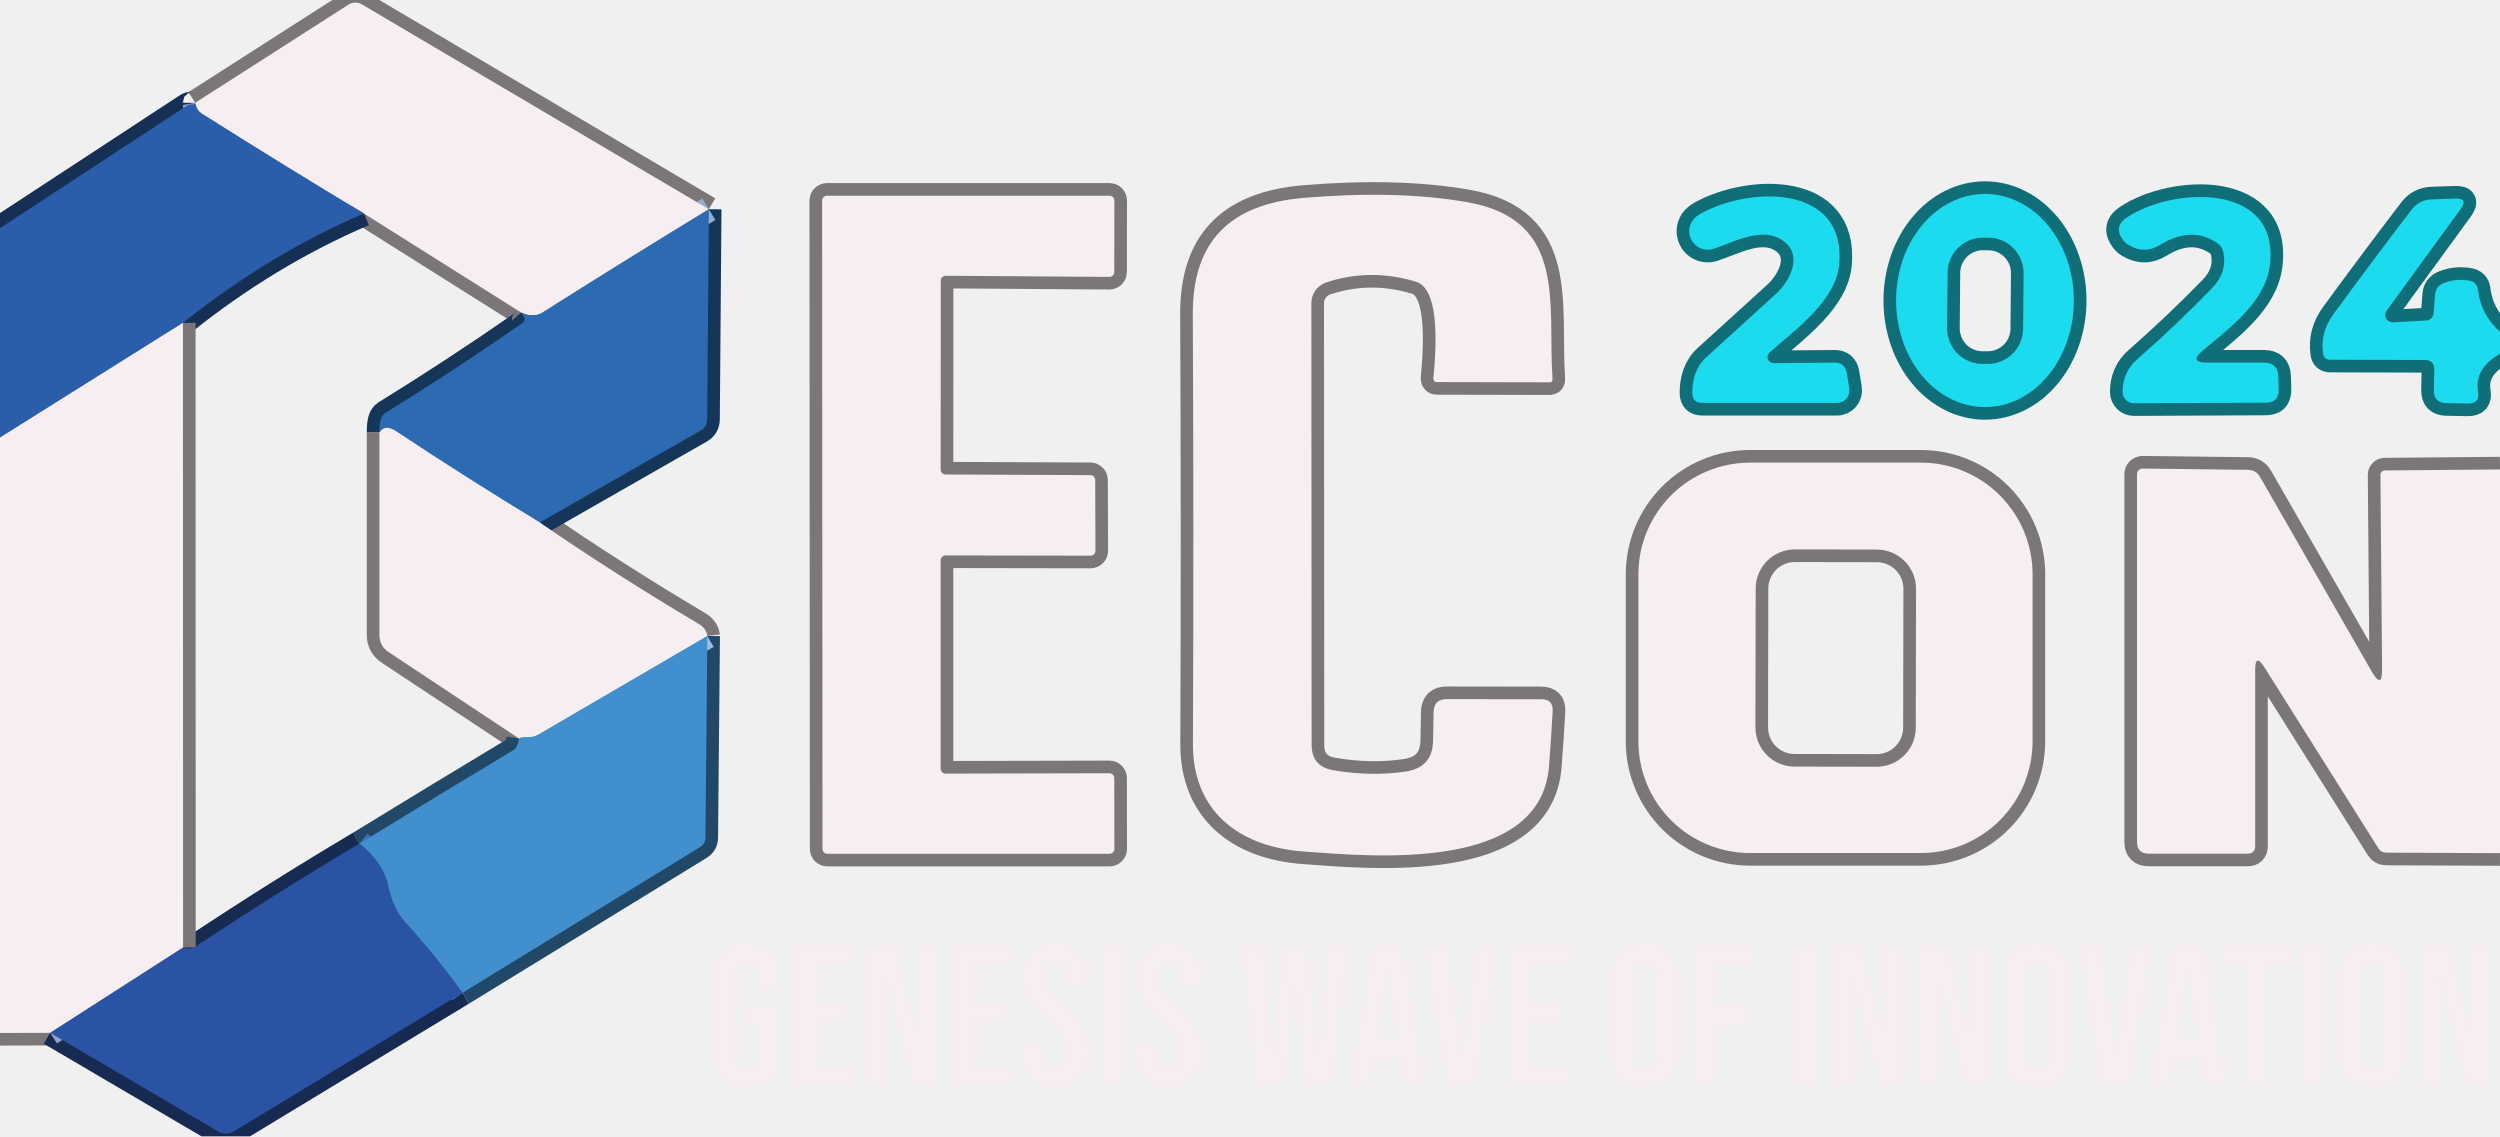
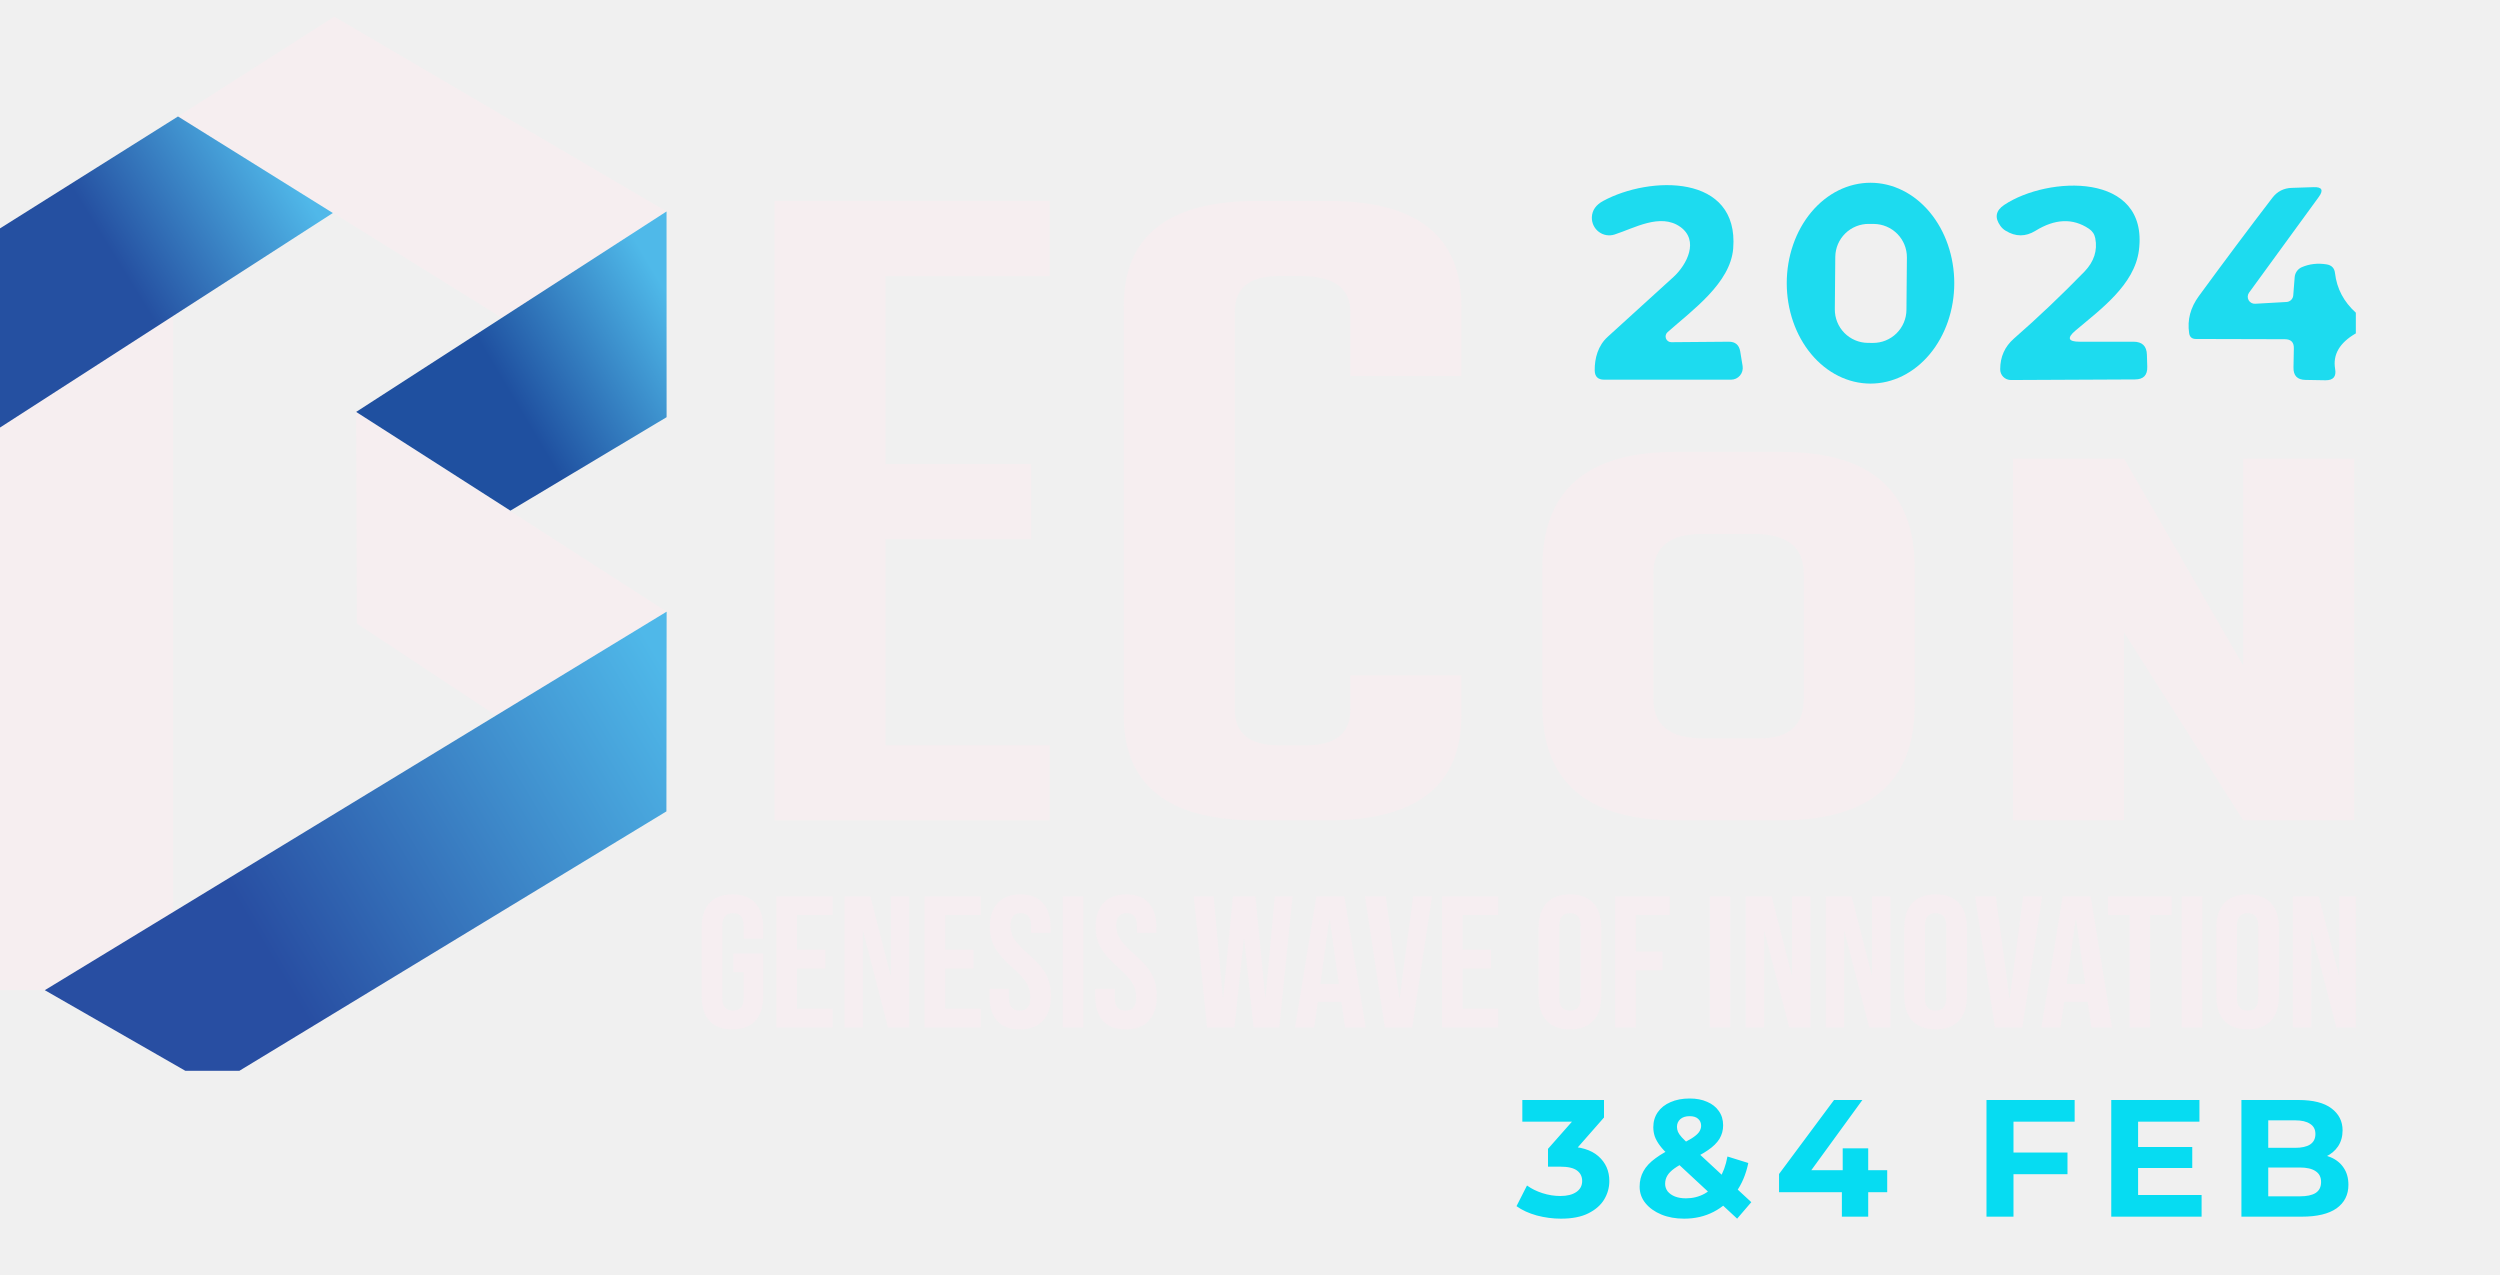
- <svg xmlns="http://www.w3.org/2000/svg" width="198" height="90" viewBox="0 0 198 90" fill="none">
-   <g clip-path="url(#clip0_4_2)">
-     <path d="M198 26.28C196.987 25.367 196.403 24.26 196.25 22.96C196.203 22.533 195.967 22.287 195.54 22.22C194.793 22.1 194.097 22.18 193.45 22.46C193.286 22.533 193.145 22.648 193.041 22.794C192.938 22.94 192.875 23.111 192.86 23.29L192.74 24.83C192.728 24.974 192.665 25.108 192.562 25.209C192.46 25.31 192.324 25.371 192.18 25.38L189.54 25.53C189.428 25.537 189.316 25.512 189.218 25.457C189.12 25.403 189.039 25.321 188.986 25.223C188.932 25.124 188.908 25.012 188.916 24.9C188.923 24.788 188.963 24.68 189.03 24.59L194.88 16.56C195.307 15.98 195.16 15.703 194.44 15.73L192.62 15.79C191.94 15.81 191.393 16.09 190.98 16.63C188.973 19.25 186.917 22 184.81 24.88C184.097 25.853 183.823 26.893 183.99 28C184.037 28.327 184.227 28.49 184.56 28.49L192.03 28.51C192.55 28.51 192.803 28.767 192.79 29.28L192.76 30.89C192.747 31.57 193.08 31.917 193.76 31.93L195.45 31.96C196.103 31.967 196.373 31.65 196.26 31.01C196.053 29.803 196.633 28.807 198 28.02" stroke="#0F6E78" stroke-width="2" />
-     <path d="M198 37.18L188.88 37.26C188.787 37.26 188.698 37.296 188.633 37.36C188.567 37.423 188.53 37.51 188.53 37.6L188.66 52.98C188.673 54.073 188.403 54.147 187.85 53.2L179 37.78C178.787 37.407 178.467 37.217 178.04 37.21L169.7 37.11C169.641 37.109 169.583 37.119 169.529 37.141C169.474 37.162 169.424 37.194 169.382 37.235C169.34 37.276 169.307 37.325 169.284 37.379C169.262 37.433 169.25 37.491 169.25 37.55V66.68C169.25 67.3 169.56 67.61 170.18 67.61H178C178.407 67.61 178.61 67.407 178.61 67V53.06C178.61 52.147 178.853 52.077 179.34 52.85L188.37 67.19C188.517 67.417 188.727 67.53 189 67.53L198 67.57" stroke="#7B7779" stroke-width="2" />
-     <path d="M0 81.81L3.97 81.8" stroke="#7B7779" stroke-width="2" />
-     <path d="M3.97 81.8L17.29 89.62C17.477 89.729 17.689 89.785 17.904 89.783C18.119 89.781 18.328 89.722 18.51 89.61L36.63 78.63" stroke="#162A52" stroke-width="2" />
-     <path d="M36.63 78.63L55.43 67.1C55.723 66.927 55.87 66.67 55.87 66.33L56.02 50.37" stroke="#214867" stroke-width="2" />
-     <path d="M56.02 50.37C55.973 49.97 55.743 49.65 55.33 49.41C50.95 46.81 46.757 44.133 42.75 41.38" stroke="#7B7779" stroke-width="2" />
-     <path d="M42.75 41.38L55.47 34.11C55.823 33.91 56.003 33.61 56.01 33.21L56.14 16.57" stroke="#163659" stroke-width="2" />
-     <path d="M56.14 16.57L28.65 0.34C28.491 0.247 28.309 0.2 28.126 0.203C27.942 0.207 27.764 0.261 27.61 0.36L15.46 8.14" stroke="#7B7779" stroke-width="2" />
-     <path d="M15.46 8.14C15.46 8.233 15.37 8.277 15.19 8.27C15.03 8.263 14.887 8.307 14.76 8.4L0 18.07" stroke="#162F55" stroke-width="2" />
-     <path d="M74.89 61.27C74.787 61.27 74.687 61.229 74.614 61.156C74.541 61.083 74.5 60.983 74.5 60.88V44.38C74.5 44.277 74.541 44.177 74.614 44.104C74.687 44.031 74.787 43.99 74.89 43.99L86.37 44.01C86.473 44.01 86.573 43.969 86.646 43.896C86.719 43.823 86.76 43.723 86.76 43.62L86.74 38.02C86.74 37.917 86.699 37.817 86.626 37.744C86.553 37.671 86.453 37.63 86.35 37.63L74.89 37.58C74.787 37.58 74.687 37.539 74.614 37.466C74.541 37.393 74.5 37.293 74.5 37.19L74.51 22.23C74.51 22.127 74.551 22.027 74.624 21.954C74.697 21.881 74.797 21.84 74.9 21.84L87.86 21.93C87.963 21.93 88.063 21.889 88.136 21.816C88.209 21.743 88.25 21.643 88.25 21.54L88.26 15.89C88.26 15.839 88.25 15.788 88.23 15.741C88.211 15.693 88.182 15.65 88.146 15.614C88.109 15.578 88.067 15.549 88.019 15.53C87.972 15.51 87.921 15.5 87.87 15.5H65.5C65.449 15.5 65.398 15.51 65.351 15.53C65.303 15.549 65.26 15.578 65.224 15.614C65.188 15.65 65.159 15.693 65.14 15.741C65.12 15.788 65.11 15.839 65.11 15.89L65.14 67.23C65.14 67.333 65.181 67.433 65.254 67.506C65.327 67.579 65.427 67.62 65.53 67.62H87.87C87.973 67.62 88.073 67.579 88.146 67.506C88.219 67.433 88.26 67.333 88.26 67.23L88.25 61.63C88.25 61.527 88.209 61.427 88.136 61.354C88.063 61.281 87.963 61.24 87.86 61.24L74.89 61.27Z" stroke="#7B7779" stroke-width="2" />
-     <path d="M103.88 58.98L103.86 24.03C103.857 23.659 103.971 23.297 104.187 22.997C104.403 22.696 104.709 22.473 105.06 22.36C107.367 21.6 109.727 21.583 112.14 22.31C113.52 22.73 113.98 25.283 113.52 29.97C113.517 30.007 113.522 30.044 113.534 30.08C113.546 30.115 113.564 30.147 113.589 30.174C113.613 30.202 113.643 30.223 113.676 30.238C113.709 30.253 113.744 30.26 113.78 30.26L122.71 30.28C122.89 30.28 122.973 30.19 122.96 30.01C122.55 24.2 124.22 17.4 116.19 16.01C112.517 15.37 108.207 15.257 103.26 15.67C97.25 16.18 94.44 19.28 94.47 24.89C94.523 36.343 94.527 47.687 94.48 58.92C94.46 64.15 98.01 67.06 103.27 67.44C108.8 67.85 122 69.08 122.68 60.71C122.793 59.263 122.89 57.807 122.97 56.34C123.01 55.7 122.71 55.38 122.07 55.38L114.6 55.37C113.907 55.363 113.553 55.707 113.54 56.4L113.5 58.64C113.48 60.067 112.763 60.887 111.35 61.1C109.53 61.38 107.61 61.347 105.59 61C104.45 60.807 103.88 60.133 103.88 58.98Z" stroke="#7B7779" stroke-width="2" />
-     <path d="M140.47 28.76C140.372 28.761 140.277 28.731 140.196 28.676C140.116 28.621 140.054 28.542 140.019 28.451C139.984 28.36 139.978 28.26 140.001 28.165C140.025 28.07 140.077 27.985 140.15 27.92C142.26 26.05 145.44 23.79 145.67 20.88C146.17 14.58 138.64 14.77 134.74 16.89C134.133 17.217 133.817 17.67 133.79 18.25C133.781 18.487 133.828 18.722 133.929 18.937C134.029 19.151 134.18 19.338 134.367 19.481C134.555 19.625 134.774 19.72 135.006 19.76C135.238 19.8 135.476 19.783 135.7 19.71C137.37 19.17 139.54 17.89 141.21 19.06C142.84 20.21 141.77 22.25 140.66 23.27C138.873 24.903 137.03 26.58 135.13 28.3C134.31 29.04 134.02 30.1 134.03 31.13C134.037 31.65 134.3 31.91 134.82 31.91H145.49C145.632 31.911 145.773 31.88 145.903 31.82C146.032 31.76 146.147 31.672 146.24 31.563C146.332 31.453 146.399 31.325 146.438 31.186C146.476 31.047 146.483 30.902 146.46 30.76L146.26 29.54C146.167 28.987 145.843 28.713 145.29 28.72L140.47 28.76Z" stroke="#0F6E78" stroke-width="2" />
-     <path d="M157.21 32.24C159.077 32.24 160.868 31.351 162.188 29.768C163.508 28.185 164.25 26.038 164.25 23.8C164.25 21.562 163.508 19.415 162.188 17.832C160.868 16.249 159.077 15.36 157.21 15.36C155.343 15.36 153.552 16.249 152.232 17.832C150.912 19.415 150.17 21.562 150.17 23.8C150.17 26.038 150.912 28.185 152.232 29.768C153.552 31.351 155.343 32.24 157.21 32.24Z" stroke="#0F6E78" stroke-width="2" />
-     <path d="M174.79 28.72C173.817 28.72 173.7 28.407 174.44 27.78C176.53 26.01 179.4 23.95 179.77 21.03C180.6 14.41 172.11 14.78 168.45 17.22C167.73 17.7 167.623 18.29 168.13 18.99C168.25 19.157 168.4 19.293 168.58 19.4C169.413 19.907 170.243 19.907 171.07 19.4C172.717 18.38 174.213 18.32 175.56 19.22C175.853 19.413 176.033 19.68 176.1 20.02C176.3 21.053 175.997 21.99 175.19 22.83C173.263 24.81 171.287 26.687 169.26 28.46C168.493 29.133 168.11 29.993 168.11 31.04C168.109 31.158 168.131 31.274 168.176 31.384C168.22 31.493 168.286 31.592 168.37 31.676C168.454 31.759 168.553 31.826 168.663 31.871C168.773 31.917 168.891 31.94 169.01 31.94L179.44 31.89C180.153 31.89 180.497 31.53 180.47 30.81L180.44 29.81C180.42 29.083 180.043 28.72 179.31 28.72H174.79Z" stroke="#0F6E78" stroke-width="2" />
-     <path d="M160.98 45.49C160.98 43.143 160.048 40.892 158.388 39.232C156.728 37.572 154.477 36.64 152.13 36.64H138.61C136.263 36.64 134.012 37.572 132.352 39.232C130.692 40.892 129.76 43.143 129.76 45.49V58.71C129.76 61.057 130.692 63.308 132.352 64.968C134.012 66.628 136.263 67.56 138.61 67.56H152.13C154.477 67.56 156.728 66.628 158.388 64.968C160.048 63.308 160.98 61.057 160.98 58.71V45.49Z" stroke="#7B7779" stroke-width="2" />
-     <path d="M56.14 16.57C51.447 19.43 47.06 22.153 42.98 24.74C42.473 25.06 41.903 25.063 41.27 24.75" stroke="#91ADD2" stroke-width="2" />
-     <path d="M41.27 24.75L28.82 16.91" stroke="#7B7779" stroke-width="2" />
-     <path d="M28.82 16.91C24.86 14.537 20.587 11.903 16 9.01C15.713 8.83 15.533 8.54 15.46 8.14" stroke="#91A6CE" stroke-width="2" />
-     <path d="M28.82 16.91C23.807 19.057 19.03 21.943 14.49 25.57" stroke="#162F55" stroke-width="2" />
-     <path d="M14.49 25.57L0 34.66" stroke="#91A6CE" stroke-width="2" />
-     <path d="M160.269 21.646C160.272 21.279 160.203 20.914 160.065 20.573C159.928 20.232 159.724 19.922 159.466 19.659C159.209 19.397 158.902 19.188 158.563 19.044C158.225 18.901 157.861 18.825 157.494 18.822L157.074 18.818C156.331 18.812 155.616 19.101 155.087 19.621C154.557 20.142 154.256 20.851 154.249 21.594L154.211 25.994C154.208 26.361 154.277 26.726 154.415 27.067C154.552 27.408 154.756 27.718 155.014 27.981C155.271 28.243 155.578 28.452 155.917 28.596C156.255 28.739 156.619 28.815 156.986 28.818L157.406 28.822C158.149 28.828 158.864 28.539 159.393 28.019C159.923 27.498 160.224 26.789 160.231 26.046L160.269 21.646Z" stroke="#0F6E78" stroke-width="2" />
-     <path d="M42.75 41.38C38.81 38.987 35.013 36.577 31.36 34.15C30.773 33.757 30.337 33.79 30.05 34.25" stroke="#91ADD2" stroke-width="2" />
-     <path d="M30.05 34.25C30.037 33.423 30.18 32.917 30.48 32.73C34.173 30.45 37.8 28.073 41.36 25.6C41.633 25.407 41.603 25.123 41.27 24.75" stroke="#163659" stroke-width="2" />
-     <path d="M30.05 34.25V50.29C30.05 50.87 30.293 51.323 30.78 51.65L41.11 58.49" stroke="#7B7779" stroke-width="2" />
-     <path d="M41.11 58.49C41.037 58.97 40.887 59.277 40.66 59.41C36.587 61.857 32.523 64.323 28.47 66.81" stroke="#214867" stroke-width="2" />
-     <path d="M28.47 66.81C24.07 69.423 19.737 72.147 15.47 74.98C15.203 75.16 14.88 75.18 14.5 75.04" stroke="#162A52" stroke-width="2" />
-     <path d="M14.5 75.04L14.49 25.57" stroke="#7B7779" stroke-width="2" />
-     <path d="M14.5 75.04L3.97 81.8" stroke="#91A1CB" stroke-width="2" />
-     <path d="M56.02 50.37L42.67 58.16C42.39 58.327 42.087 58.4 41.76 58.38C41.487 58.36 41.27 58.397 41.11 58.49" stroke="#9CBFDF" stroke-width="2" />
-     <path d="M151.75 46.631C151.75 46.224 151.671 45.821 151.516 45.444C151.361 45.068 151.133 44.726 150.845 44.438C150.558 44.149 150.217 43.92 149.841 43.764C149.465 43.607 149.062 43.526 148.655 43.526L142.155 43.514C141.748 43.514 141.345 43.593 140.968 43.748C140.592 43.903 140.25 44.131 139.961 44.418C139.673 44.706 139.444 45.047 139.288 45.423C139.131 45.799 139.05 46.202 139.05 46.609L139.03 57.609C139.03 58.016 139.109 58.419 139.264 58.796C139.419 59.172 139.647 59.514 139.935 59.803C140.222 60.091 140.563 60.32 140.939 60.476C141.315 60.633 141.718 60.714 142.125 60.714L148.625 60.726C149.032 60.726 149.435 60.647 149.812 60.492C150.188 60.337 150.53 60.109 150.819 59.822C151.107 59.534 151.336 59.193 151.492 58.817C151.649 58.441 151.73 58.038 151.73 57.631L151.75 46.631Z" stroke="#7B7779" stroke-width="2" />
-     <path d="M36.63 78.63C35.197 76.65 33.663 74.76 32.03 72.96C31.43 72.293 30.99 71.317 30.71 70.03C30.463 68.89 29.717 67.817 28.47 66.81" stroke="#3671B9" stroke-width="2" />
-     <path d="M56.14 16.57C51.447 19.43 47.06 22.153 42.98 24.74C42.473 25.06 41.903 25.063 41.27 24.75L28.82 16.91C24.86 14.537 20.587 11.903 16 9.01C15.713 8.83 15.533 8.54 15.46 8.14L27.61 0.36C27.764 0.261 27.942 0.207 28.126 0.203C28.309 0.2 28.491 0.247 28.65 0.34L56.14 16.57Z" fill="#F6EEF1" />
-     <path d="M15.46 8.14C15.533 8.54 15.713 8.83 16 9.01C20.587 11.903 24.86 14.537 28.82 16.91C23.807 19.057 19.03 21.943 14.49 25.57L0 34.66V18.07L14.76 8.4C14.887 8.307 15.03 8.263 15.19 8.27C15.37 8.277 15.46 8.233 15.46 8.14Z" fill="#2B5EAA" />
-     <path d="M74.89 61.27L87.86 61.24C87.963 61.24 88.063 61.281 88.136 61.354C88.209 61.427 88.25 61.527 88.25 61.63L88.26 67.23C88.26 67.333 88.219 67.433 88.146 67.506C88.073 67.579 87.973 67.62 87.87 67.62H65.53C65.427 67.62 65.327 67.579 65.254 67.506C65.181 67.433 65.14 67.333 65.14 67.23L65.11 15.89C65.11 15.839 65.12 15.788 65.14 15.741C65.159 15.693 65.188 15.65 65.224 15.614C65.26 15.578 65.303 15.549 65.351 15.53C65.398 15.51 65.449 15.5 65.5 15.5H87.87C87.921 15.5 87.972 15.51 88.019 15.53C88.067 15.549 88.109 15.578 88.146 15.614C88.182 15.65 88.211 15.693 88.23 15.741C88.25 15.788 88.26 15.839 88.26 15.89L88.25 21.54C88.25 21.643 88.209 21.743 88.136 21.816C88.063 21.889 87.963 21.93 87.86 21.93L74.9 21.84C74.797 21.84 74.697 21.881 74.624 21.954C74.551 22.027 74.51 22.127 74.51 22.23L74.5 37.19C74.5 37.293 74.541 37.393 74.614 37.466C74.687 37.539 74.787 37.58 74.89 37.58L86.35 37.63C86.453 37.63 86.553 37.671 86.626 37.744C86.699 37.817 86.74 37.917 86.74 38.02L86.76 43.62C86.76 43.723 86.719 43.823 86.646 43.896C86.573 43.969 86.473 44.01 86.37 44.01L74.89 43.99C74.787 43.99 74.687 44.031 74.614 44.104C74.541 44.177 74.5 44.277 74.5 44.38V60.88C74.5 60.983 74.541 61.083 74.614 61.156C74.687 61.229 74.787 61.27 74.89 61.27Z" fill="#F6EEF1" />
-     <path d="M103.88 58.98C103.88 60.133 104.45 60.807 105.59 61C107.61 61.347 109.53 61.38 111.35 61.1C112.763 60.887 113.48 60.067 113.5 58.64L113.54 56.4C113.553 55.707 113.907 55.363 114.6 55.37L122.07 55.38C122.71 55.38 123.01 55.7 122.97 56.34C122.89 57.807 122.793 59.263 122.68 60.71C122 69.08 108.8 67.85 103.27 67.44C98.01 67.06 94.46 64.15 94.48 58.92C94.527 47.687 94.523 36.343 94.47 24.89C94.44 19.28 97.25 16.18 103.26 15.67C108.207 15.257 112.517 15.37 116.19 16.01C124.22 17.4 122.55 24.2 122.96 30.01C122.973 30.19 122.89 30.28 122.71 30.28L113.78 30.26C113.744 30.26 113.709 30.253 113.676 30.238C113.643 30.223 113.613 30.202 113.589 30.174C113.564 30.147 113.546 30.115 113.534 30.08C113.522 30.044 113.517 30.007 113.52 29.97C113.98 25.283 113.52 22.73 112.14 22.31C109.727 21.583 107.367 21.6 105.06 22.36C104.709 22.473 104.403 22.696 104.187 22.997C103.971 23.297 103.857 23.659 103.86 24.03L103.88 58.98Z" fill="#F6EEF1" />
-     <path d="M140.47 28.76L145.29 28.72C145.843 28.713 146.167 28.987 146.26 29.54L146.46 30.76C146.483 30.902 146.476 31.047 146.438 31.186C146.399 31.325 146.332 31.453 146.24 31.563C146.147 31.672 146.032 31.76 145.903 31.82C145.773 31.88 145.632 31.911 145.49 31.91H134.82C134.3 31.91 134.037 31.65 134.03 31.13C134.02 30.1 134.31 29.04 135.13 28.3C137.03 26.58 138.873 24.903 140.66 23.27C141.77 22.25 142.84 20.21 141.21 19.06C139.54 17.89 137.37 19.17 135.7 19.71C135.476 19.783 135.238 19.8 135.006 19.76C134.774 19.72 134.555 19.625 134.367 19.481C134.18 19.338 134.029 19.151 133.929 18.937C133.828 18.722 133.781 18.487 133.79 18.25C133.817 17.67 134.133 17.217 134.74 16.89C138.64 14.77 146.17 14.58 145.67 20.88C145.44 23.79 142.26 26.05 140.15 27.92C140.077 27.985 140.025 28.07 140.001 28.165C139.978 28.26 139.984 28.36 140.019 28.451C140.054 28.542 140.116 28.621 140.196 28.676C140.277 28.731 140.372 28.761 140.47 28.76Z" fill="#1DDBEF" />
-     <path d="M157.21 32.24C155.343 32.24 153.552 31.351 152.232 29.768C150.912 28.185 150.17 26.038 150.17 23.8C150.17 21.562 150.912 19.415 152.232 17.832C153.552 16.249 155.343 15.36 157.21 15.36C159.077 15.36 160.868 16.249 162.188 17.832C163.508 19.415 164.25 21.562 164.25 23.8C164.25 26.038 163.508 28.185 162.188 29.768C160.868 31.351 159.077 32.24 157.21 32.24ZM160.269 21.646C160.272 21.279 160.203 20.914 160.065 20.573C159.928 20.232 159.724 19.922 159.466 19.659C159.209 19.397 158.902 19.188 158.563 19.044C158.225 18.901 157.861 18.825 157.494 18.822L157.074 18.818C156.331 18.812 155.616 19.101 155.087 19.621C154.557 20.142 154.256 20.851 154.249 21.594L154.211 25.994C154.208 26.361 154.277 26.726 154.415 27.067C154.552 27.408 154.756 27.718 155.014 27.981C155.271 28.243 155.578 28.452 155.917 28.596C156.255 28.739 156.619 28.815 156.986 28.818L157.406 28.822C158.149 28.828 158.864 28.539 159.393 28.019C159.923 27.498 160.224 26.789 160.231 26.046L160.269 21.646Z" fill="#1DDBEF" />
-     <path d="M174.79 28.72H179.31C180.043 28.72 180.42 29.083 180.44 29.81L180.47 30.81C180.497 31.53 180.153 31.89 179.44 31.89L169.01 31.94C168.891 31.94 168.773 31.917 168.663 31.871C168.553 31.826 168.454 31.759 168.37 31.676C168.286 31.592 168.22 31.493 168.176 31.384C168.131 31.274 168.109 31.158 168.11 31.04C168.11 29.993 168.493 29.133 169.26 28.46C171.287 26.687 173.263 24.81 175.19 22.83C175.997 21.99 176.3 21.053 176.1 20.02C176.033 19.68 175.853 19.413 175.56 19.22C174.213 18.32 172.717 18.38 171.07 19.4C170.243 19.907 169.413 19.907 168.58 19.4C168.4 19.293 168.25 19.157 168.13 18.99C167.623 18.29 167.73 17.7 168.45 17.22C172.11 14.78 180.6 14.41 179.77 21.03C179.4 23.95 176.53 26.01 174.44 27.78C173.7 28.407 173.817 28.72 174.79 28.72Z" fill="#1DDBEF" />
-     <path d="M198 26.28V28.02C196.633 28.807 196.053 29.803 196.26 31.01C196.373 31.65 196.103 31.967 195.45 31.96L193.76 31.93C193.08 31.917 192.747 31.57 192.76 30.89L192.79 29.28C192.803 28.767 192.55 28.51 192.03 28.51L184.56 28.49C184.227 28.49 184.037 28.327 183.99 28C183.823 26.893 184.097 25.853 184.81 24.88C186.917 22 188.973 19.25 190.98 16.63C191.393 16.09 191.94 15.81 192.62 15.79L194.44 15.73C195.16 15.703 195.307 15.98 194.88 16.56L189.03 24.59C188.963 24.68 188.923 24.788 188.916 24.9C188.908 25.012 188.932 25.124 188.986 25.223C189.039 25.321 189.12 25.403 189.218 25.457C189.316 25.512 189.428 25.537 189.54 25.53L192.18 25.38C192.324 25.371 192.46 25.31 192.562 25.209C192.665 25.108 192.728 24.974 192.74 24.83L192.86 23.29C192.875 23.111 192.938 22.94 193.041 22.794C193.145 22.648 193.286 22.533 193.45 22.46C194.097 22.18 194.793 22.1 195.54 22.22C195.967 22.287 196.203 22.533 196.25 22.96C196.403 24.26 196.987 25.367 198 26.28Z" fill="#1DDBEF" />
-     <path d="M56.14 16.57L56.01 33.21C56.003 33.61 55.823 33.91 55.47 34.11L42.75 41.38C38.81 38.987 35.013 36.577 31.36 34.15C30.773 33.757 30.337 33.79 30.05 34.25C30.037 33.423 30.18 32.917 30.48 32.73C34.173 30.45 37.8 28.073 41.36 25.6C41.633 25.407 41.603 25.123 41.27 24.75C41.903 25.063 42.473 25.06 42.98 24.74C47.06 22.153 51.447 19.43 56.14 16.57Z" fill="#2C6BB2" />
-     <path d="M14.49 25.57L14.5 75.04L3.97 81.8L0 81.81V34.66L14.49 25.57Z" fill="#F6EEF1" />
-     <path d="M42.75 41.38C46.757 44.133 50.95 46.81 55.33 49.41C55.743 49.65 55.973 49.97 56.02 50.37L42.67 58.16C42.39 58.327 42.087 58.4 41.76 58.38C41.487 58.36 41.27 58.397 41.11 58.49L30.78 51.65C30.293 51.323 30.05 50.87 30.05 50.29V34.25C30.337 33.79 30.773 33.757 31.36 34.15C35.013 36.577 38.81 38.987 42.75 41.38Z" fill="#F6EEF1" />
-     <path d="M160.98 58.71C160.98 61.057 160.048 63.308 158.388 64.968C156.728 66.628 154.477 67.56 152.13 67.56H138.61C136.263 67.56 134.012 66.628 132.352 64.968C130.692 63.308 129.76 61.057 129.76 58.71V45.49C129.76 43.143 130.692 40.892 132.352 39.232C134.012 37.572 136.263 36.64 138.61 36.64H152.13C154.477 36.64 156.728 37.572 158.388 39.232C160.048 40.892 160.98 43.143 160.98 45.49V58.71ZM151.75 46.631C151.75 46.224 151.671 45.821 151.516 45.444C151.361 45.068 151.133 44.726 150.845 44.438C150.558 44.149 150.217 43.92 149.841 43.764C149.465 43.607 149.062 43.526 148.655 43.526L142.155 43.514C141.748 43.514 141.345 43.593 140.968 43.748C140.592 43.903 140.25 44.131 139.961 44.419C139.673 44.706 139.444 45.047 139.288 45.423C139.131 45.799 139.05 46.202 139.05 46.609L139.03 57.609C139.03 58.016 139.109 58.419 139.264 58.796C139.419 59.172 139.647 59.514 139.935 59.803C140.222 60.091 140.563 60.32 140.939 60.476C141.315 60.633 141.718 60.714 142.125 60.714L148.625 60.726C149.032 60.726 149.435 60.647 149.812 60.492C150.188 60.337 150.53 60.109 150.819 59.822C151.107 59.534 151.336 59.193 151.492 58.817C151.649 58.441 151.73 58.038 151.73 57.631L151.75 46.631Z" fill="#F6EEF1" />
-     <path d="M198 37.18V67.57L189 67.53C188.727 67.53 188.517 67.417 188.37 67.19L179.34 52.85C178.853 52.077 178.61 52.147 178.61 53.06V67C178.61 67.407 178.407 67.61 178 67.61H170.18C169.56 67.61 169.25 67.3 169.25 66.68V37.55C169.25 37.491 169.262 37.433 169.284 37.379C169.307 37.325 169.34 37.276 169.382 37.235C169.424 37.194 169.474 37.162 169.529 37.141C169.583 37.119 169.641 37.109 169.7 37.11L178.04 37.21C178.467 37.217 178.787 37.407 179 37.78L187.85 53.2C188.403 54.147 188.673 54.073 188.66 52.98L188.53 37.6C188.53 37.51 188.567 37.423 188.633 37.36C188.698 37.296 188.787 37.26 188.88 37.26L198 37.18Z" fill="#F6EEF1" />
-     <path d="M56.02 50.37L55.87 66.33C55.87 66.67 55.723 66.927 55.43 67.1L36.63 78.63C35.197 76.65 33.663 74.76 32.03 72.96C31.43 72.293 30.99 71.317 30.71 70.03C30.463 68.89 29.717 67.817 28.47 66.81C32.523 64.323 36.587 61.857 40.66 59.41C40.887 59.277 41.037 58.97 41.11 58.49C41.27 58.397 41.487 58.36 41.76 58.38C42.087 58.4 42.39 58.327 42.67 58.16L56.02 50.37Z" fill="#418FCD" />
-     <path d="M28.47 66.81C29.717 67.817 30.463 68.89 30.71 70.03C30.99 71.317 31.43 72.293 32.03 72.96C33.663 74.76 35.197 76.65 36.63 78.63L18.51 89.61C18.328 89.722 18.119 89.781 17.904 89.783C17.689 89.785 17.477 89.729 17.29 89.62L3.97 81.8L14.5 75.04C14.88 75.18 15.203 75.16 15.47 74.98C19.737 72.147 24.07 69.423 28.47 66.81Z" fill="#2B53A4" />
-     <path d="M59.137 86.159C58.288 86.159 57.64 85.92 57.194 85.443C56.748 84.954 56.526 84.259 56.526 83.356V77.496C56.526 76.594 56.748 75.903 57.194 75.426C57.64 74.937 58.288 74.693 59.137 74.693C59.987 74.693 60.634 74.937 61.08 75.426C61.526 75.903 61.749 76.594 61.749 77.496V78.451H60.093V77.384C60.093 76.652 59.79 76.286 59.185 76.286C58.58 76.286 58.277 76.652 58.277 77.384V83.484C58.277 84.206 58.58 84.567 59.185 84.567C59.79 84.567 60.093 84.206 60.093 83.484V81.302H59.217V79.71H61.749V83.356C61.749 84.259 61.526 84.954 61.08 85.443C60.634 85.92 59.987 86.159 59.137 86.159ZM62.874 74.852H67.651V76.445H64.626V79.391H67.03V80.984H64.626V84.407H67.651V86H62.874V74.852ZM68.659 74.852H70.857L72.561 81.525H72.593V74.852H74.153V86H72.354L70.252 77.862H70.22V86H68.659V74.852ZM75.455 74.852H80.233V76.445H77.207V79.391H79.612V80.984H77.207V84.407H80.233V86H75.455V74.852ZM83.549 86.159C82.7 86.159 82.057 85.92 81.622 85.443C81.187 84.954 80.969 84.259 80.969 83.356V82.719H82.625V83.484C82.625 84.206 82.928 84.567 83.533 84.567C83.83 84.567 84.053 84.482 84.202 84.312C84.361 84.131 84.441 83.845 84.441 83.452C84.441 82.985 84.335 82.576 84.122 82.226C83.91 81.865 83.517 81.435 82.944 80.936C82.222 80.299 81.718 79.725 81.431 79.216C81.144 78.696 81.001 78.112 81.001 77.464C81.001 76.583 81.224 75.903 81.67 75.426C82.116 74.937 82.763 74.693 83.613 74.693C84.451 74.693 85.083 74.937 85.508 75.426C85.943 75.903 86.161 76.594 86.161 77.496V77.958H84.505V77.384C84.505 77.002 84.43 76.726 84.282 76.556C84.133 76.376 83.915 76.286 83.629 76.286C83.045 76.286 82.753 76.641 82.753 77.353C82.753 77.756 82.859 78.133 83.071 78.483C83.294 78.834 83.692 79.258 84.266 79.757C84.998 80.394 85.502 80.973 85.779 81.493C86.055 82.013 86.193 82.624 86.193 83.325C86.193 84.238 85.964 84.938 85.508 85.427C85.062 85.915 84.409 86.159 83.549 86.159ZM87.197 74.852H88.949V86H87.197V74.852ZM92.538 86.159C91.689 86.159 91.046 85.92 90.611 85.443C90.176 84.954 89.958 84.259 89.958 83.356V82.719H91.614V83.484C91.614 84.206 91.917 84.567 92.522 84.567C92.819 84.567 93.042 84.482 93.191 84.312C93.35 84.131 93.43 83.845 93.43 83.452C93.43 82.985 93.324 82.576 93.111 82.226C92.899 81.865 92.506 81.435 91.933 80.936C91.211 80.299 90.707 79.725 90.42 79.216C90.133 78.696 89.99 78.112 89.99 77.464C89.99 76.583 90.213 75.903 90.659 75.426C91.105 74.937 91.752 74.693 92.602 74.693C93.441 74.693 94.072 74.937 94.497 75.426C94.932 75.903 95.15 76.594 95.15 77.496V77.958H93.494V77.384C93.494 77.002 93.419 76.726 93.271 76.556C93.122 76.376 92.904 76.286 92.618 76.286C92.034 76.286 91.742 76.641 91.742 77.353C91.742 77.756 91.848 78.133 92.06 78.483C92.283 78.834 92.681 79.258 93.255 79.757C93.987 80.394 94.492 80.973 94.768 81.493C95.044 82.013 95.182 82.624 95.182 83.325C95.182 84.238 94.953 84.938 94.497 85.427C94.051 85.915 93.398 86.159 92.538 86.159ZM98.323 74.852H100.011L100.791 83.42H100.823L101.651 74.852H103.562L104.39 83.42H104.422L105.202 74.852H106.715L105.584 86H103.403L102.606 78.483H102.575L101.778 86H99.453L98.323 74.852ZM108.737 74.852H111.11L112.925 86H111.174L110.855 83.786V83.818H108.865L108.546 86H106.922L108.737 74.852ZM110.648 82.305L109.868 76.795H109.836L109.072 82.305H110.648ZM112.863 74.852H114.63L115.777 83.5H115.809L116.955 74.852H118.564L116.876 86H114.551L112.863 74.852ZM119.405 74.852H124.183V76.445H121.157V79.391H123.562V80.984H121.157V84.407H124.183V86H119.405V74.852ZM130.273 86.159C129.413 86.159 128.755 85.915 128.298 85.427C127.842 84.938 127.614 84.248 127.614 83.356V77.496C127.614 76.604 127.842 75.914 128.298 75.426C128.755 74.937 129.413 74.693 130.273 74.693C131.133 74.693 131.791 74.937 132.248 75.426C132.704 75.914 132.933 76.604 132.933 77.496V83.356C132.933 84.248 132.704 84.938 132.248 85.427C131.791 85.915 131.133 86.159 130.273 86.159ZM130.273 84.567C130.878 84.567 131.181 84.2 131.181 83.468V77.384C131.181 76.652 130.878 76.286 130.273 76.286C129.668 76.286 129.365 76.652 129.365 77.384V83.468C129.365 84.2 129.668 84.567 130.273 84.567ZM134.117 74.852H138.752V76.445H135.869V79.55H138.131V81.143H135.869V86H134.117V74.852ZM142.142 74.852H143.894V86H142.142V74.852ZM145.206 74.852H147.404L149.108 81.525H149.139V74.852H150.7V86H148.901L146.798 77.862H146.767V86H145.206V74.852ZM152.002 74.852H154.2L155.904 81.525H155.936V74.852H157.496V86H155.697L153.595 77.862H153.563V86H152.002V74.852ZM161.33 86.159C160.471 86.159 159.812 85.915 159.356 85.427C158.899 84.938 158.671 84.248 158.671 83.356V77.496C158.671 76.604 158.899 75.914 159.356 75.426C159.812 74.937 160.471 74.693 161.33 74.693C162.19 74.693 162.849 74.937 163.305 75.426C163.762 75.914 163.99 76.604 163.99 77.496V83.356C163.99 84.248 163.762 84.938 163.305 85.427C162.849 85.915 162.19 86.159 161.33 86.159ZM161.33 84.567C161.936 84.567 162.238 84.2 162.238 83.468V77.384C162.238 76.652 161.936 76.286 161.33 76.286C160.725 76.286 160.423 76.652 160.423 77.384V83.468C160.423 84.2 160.725 84.567 161.33 84.567ZM164.682 74.852H166.449L167.596 83.5H167.628L168.775 74.852H170.383L168.695 86H166.37L164.682 74.852ZM172.127 74.852H174.5L176.315 86H174.564L174.245 83.786V83.818H172.254L171.936 86H170.312L172.127 74.852ZM174.038 82.305L173.258 76.795H173.226L172.461 82.305H174.038ZM177.804 76.445H175.972V74.852H181.387V76.445H179.556V86H177.804V76.445ZM182.235 74.852H183.987V86H182.235V74.852ZM187.831 86.159C186.971 86.159 186.313 85.915 185.856 85.427C185.4 84.938 185.172 84.248 185.172 83.356V77.496C185.172 76.604 185.4 75.914 185.856 75.426C186.313 74.937 186.971 74.693 187.831 74.693C188.691 74.693 189.349 74.937 189.806 75.426C190.262 75.914 190.491 76.604 190.491 77.496V83.356C190.491 84.248 190.262 84.938 189.806 85.427C189.349 85.915 188.691 86.159 187.831 86.159ZM187.831 84.567C188.436 84.567 188.739 84.2 188.739 83.468V77.384C188.739 76.652 188.436 76.286 187.831 76.286C187.226 76.286 186.923 76.652 186.923 77.384V83.468C186.923 84.2 187.226 84.567 187.831 84.567ZM191.675 74.852H193.873L195.577 81.525H195.609V74.852H197.169V86H195.37L193.268 77.862H193.236V86H191.675V74.852Z" fill="#F6EEF1" />
+ <svg xmlns="http://www.w3.org/2000/svg" width="600" height="306" viewBox="0 0 600 306" fill="none">
+   <g clip-path="url(#clip0_201_58)">
+     <path d="M401.12 82.126L414.884 82.012C416.464 81.993 417.387 82.773 417.654 84.353L418.225 87.837C418.291 88.243 418.269 88.658 418.161 89.054C418.052 89.45 417.859 89.817 417.595 90.129C417.332 90.442 417.003 90.693 416.634 90.864C416.264 91.035 415.862 91.123 415.455 91.121H384.986C383.501 91.121 382.749 90.378 382.73 88.894C382.702 85.952 383.53 82.925 385.871 80.812C391.297 75.901 396.561 71.113 401.663 66.449C404.832 63.536 407.888 57.711 403.233 54.427C398.464 51.086 392.268 54.741 387.499 56.283C386.86 56.491 386.18 56.54 385.517 56.426C384.855 56.312 384.229 56.039 383.693 55.63C383.158 55.22 382.728 54.687 382.441 54.075C382.154 53.462 382.018 52.79 382.045 52.114C382.121 50.458 383.025 49.163 384.758 48.23C395.894 42.177 417.397 41.634 415.969 59.624C415.312 67.934 406.231 74.387 400.206 79.727C399.997 79.912 399.849 80.156 399.782 80.427C399.715 80.698 399.733 80.982 399.832 81.243C399.931 81.504 400.108 81.728 400.338 81.886C400.568 82.044 400.841 82.127 401.12 82.126Z" fill="#1DDBEF" />
+     <path d="M448.922 92.063C443.59 92.063 438.477 89.524 434.707 85.004C430.937 80.484 428.819 74.354 428.819 67.962C428.819 61.57 430.937 55.44 434.707 50.92C438.477 46.401 443.59 43.861 448.922 43.861C454.254 43.861 459.367 46.401 463.137 50.92C466.907 55.44 469.025 61.57 469.025 67.962C469.025 74.354 466.907 80.484 463.137 85.004C459.367 89.524 454.254 92.063 448.922 92.063ZM457.657 61.812C457.667 60.763 457.469 59.721 457.076 58.747C456.682 57.774 456.101 56.887 455.365 56.138C454.629 55.389 453.753 54.793 452.786 54.383C451.82 53.972 450.782 53.756 449.732 53.747L448.532 53.737C446.412 53.718 444.371 54.543 442.859 56.029C441.346 57.516 440.486 59.542 440.468 61.662L440.358 74.226C440.349 75.276 440.546 76.318 440.94 77.291C441.333 78.265 441.914 79.151 442.65 79.9C443.386 80.649 444.263 81.246 445.229 81.656C446.196 82.066 447.233 82.282 448.283 82.291L449.483 82.302C451.603 82.32 453.644 81.496 455.157 80.009C456.669 78.523 457.529 76.497 457.548 74.376L457.657 61.812Z" fill="#1DDBEF" />
+     <path d="M499.123 82.011H512.03C514.124 82.011 515.199 83.049 515.257 85.124L515.342 87.98C515.418 90.036 514.438 91.064 512.401 91.064L482.618 91.206C482.278 91.206 481.941 91.14 481.627 91.01C481.314 90.881 481.029 90.691 480.79 90.452C480.551 90.213 480.362 89.929 480.235 89.618C480.107 89.306 480.044 88.972 480.048 88.636C480.048 85.648 481.142 83.192 483.331 81.269C489.119 76.205 494.763 70.846 500.265 65.192C502.568 62.794 503.435 60.119 502.863 57.168C502.673 56.197 502.159 55.436 501.321 54.884C497.476 52.314 493.202 52.485 488.5 55.398C486.139 56.844 483.769 56.844 481.39 55.398C480.876 55.093 480.447 54.703 480.105 54.227C478.658 52.228 478.962 50.543 481.018 49.173C491.47 42.205 515.713 41.148 513.343 60.052C512.287 68.391 504.091 74.273 498.123 79.327C496.01 81.117 496.343 82.011 499.123 82.011Z" fill="#1DDBEF" />
+     <path d="M565.4 75.044V80.013C561.497 82.259 559.841 85.105 560.431 88.551C560.755 90.378 559.984 91.283 558.118 91.263L553.292 91.178C551.351 91.14 550.399 90.15 550.437 88.208L550.523 83.611C550.561 82.145 549.837 81.412 548.352 81.412L527.021 81.355C526.07 81.355 525.527 80.888 525.394 79.956C524.918 76.795 525.698 73.826 527.735 71.046C533.751 62.822 539.624 54.969 545.354 47.488C546.534 45.946 548.095 45.146 550.037 45.089L555.234 44.918C557.29 44.842 557.709 45.632 556.491 47.288L539.786 70.218C539.595 70.476 539.482 70.783 539.459 71.103C539.437 71.422 539.506 71.742 539.659 72.024C539.812 72.306 540.042 72.538 540.323 72.694C540.603 72.85 540.922 72.922 541.242 72.902L548.781 72.474C549.191 72.448 549.579 72.275 549.873 71.987C550.166 71.698 550.346 71.314 550.38 70.903L550.723 66.506C550.765 65.996 550.944 65.507 551.241 65.09C551.537 64.673 551.94 64.344 552.407 64.136C554.254 63.336 556.243 63.108 558.375 63.45C559.594 63.641 560.27 64.345 560.403 65.564C560.841 69.276 562.506 72.436 565.4 75.044Z" fill="#1DDBEF" />
+     <path d="M175.776 247.05C173.376 247.05 171.546 246.375 170.286 245.025C169.026 243.645 168.396 241.68 168.396 239.13V222.57C168.396 220.02 169.026 218.07 170.286 216.72C171.546 215.34 173.376 214.65 175.776 214.65C178.176 214.65 180.006 215.34 181.266 216.72C182.526 218.07 183.156 220.02 183.156 222.57V225.27H178.476V222.255C178.476 220.185 177.621 219.15 175.911 219.15C174.201 219.15 173.346 220.185 173.346 222.255V239.49C173.346 241.53 174.201 242.55 175.911 242.55C177.621 242.55 178.476 241.53 178.476 239.49V233.325H176.001V228.825H183.156V239.13C183.156 241.68 182.526 243.645 181.266 245.025C180.006 246.375 178.176 247.05 175.776 247.05ZM186.334 215.1H199.834V219.6H191.284V227.925H198.079V232.425H191.284V242.1H199.834V246.6H186.334V215.1ZM202.682 215.1H208.892L213.707 233.955H213.797V215.1H218.207V246.6H213.122L207.182 223.605H207.092V246.6H202.682V215.1ZM221.886 215.1H235.386V219.6H226.836V227.925H233.631V232.425H226.836V242.1H235.386V246.6H221.886V215.1ZM244.757 247.05C242.357 247.05 240.542 246.375 239.312 245.025C238.082 243.645 237.467 241.68 237.467 239.13V237.33H242.147V239.49C242.147 241.53 243.002 242.55 244.712 242.55C245.552 242.55 246.182 242.31 246.602 241.83C247.052 241.32 247.277 240.51 247.277 239.4C247.277 238.08 246.977 236.925 246.377 235.935C245.777 234.915 244.667 233.7 243.047 232.29C241.007 230.49 239.582 228.87 238.772 227.43C237.962 225.96 237.557 224.31 237.557 222.48C237.557 219.99 238.187 218.07 239.447 216.72C240.707 215.34 242.537 214.65 244.937 214.65C247.307 214.65 249.092 215.34 250.292 216.72C251.522 218.07 252.137 220.02 252.137 222.57V223.875H247.457V222.255C247.457 221.175 247.247 220.395 246.827 219.915C246.407 219.405 245.792 219.15 244.982 219.15C243.332 219.15 242.507 220.155 242.507 222.165C242.507 223.305 242.807 224.37 243.407 225.36C244.037 226.35 245.162 227.55 246.782 228.96C248.852 230.76 250.277 232.395 251.057 233.865C251.837 235.335 252.227 237.06 252.227 239.04C252.227 241.62 251.582 243.6 250.292 244.98C249.032 246.36 247.187 247.05 244.757 247.05ZM255.065 215.1H260.015V246.6H255.065V215.1ZM270.157 247.05C267.757 247.05 265.942 246.375 264.712 245.025C263.482 243.645 262.867 241.68 262.867 239.13V237.33H267.547V239.49C267.547 241.53 268.402 242.55 270.112 242.55C270.952 242.55 271.582 242.31 272.002 241.83C272.452 241.32 272.677 240.51 272.677 239.4C272.677 238.08 272.377 236.925 271.777 235.935C271.177 234.915 270.067 233.7 268.447 232.29C266.407 230.49 264.982 228.87 264.172 227.43C263.362 225.96 262.957 224.31 262.957 222.48C262.957 219.99 263.587 218.07 264.847 216.72C266.107 215.34 267.937 214.65 270.337 214.65C272.707 214.65 274.492 215.34 275.692 216.72C276.922 218.07 277.537 220.02 277.537 222.57V223.875H272.857V222.255C272.857 221.175 272.647 220.395 272.227 219.915C271.807 219.405 271.192 219.15 270.382 219.15C268.732 219.15 267.907 220.155 267.907 222.165C267.907 223.305 268.207 224.37 268.807 225.36C269.437 226.35 270.562 227.55 272.182 228.96C274.252 230.76 275.677 232.395 276.457 233.865C277.237 235.335 277.627 237.06 277.627 239.04C277.627 241.62 276.982 243.6 275.692 244.98C274.432 246.36 272.587 247.05 270.157 247.05ZM286.502 215.1H291.272L293.477 239.31H293.567L295.907 215.1H301.307L303.647 239.31H303.737L305.942 215.1H310.217L307.022 246.6H300.857L298.607 225.36H298.517L296.267 246.6H289.697L286.502 215.1ZM315.931 215.1H322.636L327.766 246.6H322.816L321.916 240.345V240.435H316.291L315.391 246.6H310.801L315.931 215.1ZM321.331 236.16L319.126 220.59H319.036L316.876 236.16H321.331ZM327.588 215.1H332.583L335.823 239.535H335.913L339.153 215.1H343.698L338.928 246.6H332.358L327.588 215.1ZM346.075 215.1H359.575V219.6H351.025V227.925H357.82V232.425H351.025V242.1H359.575V246.6H346.075V215.1ZM376.785 247.05C374.355 247.05 372.495 246.36 371.205 244.98C369.915 243.6 369.27 241.65 369.27 239.13V222.57C369.27 220.05 369.915 218.1 371.205 216.72C372.495 215.34 374.355 214.65 376.785 214.65C379.215 214.65 381.075 215.34 382.365 216.72C383.655 218.1 384.3 220.05 384.3 222.57V239.13C384.3 241.65 383.655 243.6 382.365 244.98C381.075 246.36 379.215 247.05 376.785 247.05ZM376.785 242.55C378.495 242.55 379.35 241.515 379.35 239.445V222.255C379.35 220.185 378.495 219.15 376.785 219.15C375.075 219.15 374.22 220.185 374.22 222.255V239.445C374.22 241.515 375.075 242.55 376.785 242.55ZM387.648 215.1H400.743V219.6H392.598V228.375H398.988V232.875H392.598V246.6H387.648V215.1ZM410.324 215.1H415.274V246.6H410.324V215.1ZM418.981 215.1H425.191L430.006 233.955H430.096V215.1H434.506V246.6H429.421L423.481 223.605H423.391V246.6H418.981V215.1ZM438.185 215.1H444.395L449.21 233.955H449.3V215.1H453.71V246.6H448.625L442.685 223.605H442.595V246.6H438.185V215.1ZM464.544 247.05C462.114 247.05 460.254 246.36 458.964 244.98C457.674 243.6 457.029 241.65 457.029 239.13V222.57C457.029 220.05 457.674 218.1 458.964 216.72C460.254 215.34 462.114 214.65 464.544 214.65C466.974 214.65 468.834 215.34 470.124 216.72C471.414 218.1 472.059 220.05 472.059 222.57V239.13C472.059 241.65 471.414 243.6 470.124 244.98C468.834 246.36 466.974 247.05 464.544 247.05ZM464.544 242.55C466.254 242.55 467.109 241.515 467.109 239.445V222.255C467.109 220.185 466.254 219.15 464.544 219.15C462.834 219.15 461.979 220.185 461.979 222.255V239.445C461.979 241.515 462.834 242.55 464.544 242.55ZM474.014 215.1H479.009L482.249 239.535H482.339L485.579 215.1H490.124L485.354 246.6H478.784L474.014 215.1ZM495.052 215.1H501.757L506.887 246.6H501.937L501.037 240.345V240.435H495.412L494.512 246.6H489.922L495.052 215.1ZM500.452 236.16L498.247 220.59H498.157L495.997 236.16H500.452ZM511.093 219.6H505.918V215.1H521.218V219.6H516.043V246.6H511.093V219.6ZM523.615 215.1H528.565V246.6H523.615V215.1ZM539.427 247.05C536.997 247.05 535.137 246.36 533.847 244.98C532.557 243.6 531.912 241.65 531.912 239.13V222.57C531.912 220.05 532.557 218.1 533.847 216.72C535.137 215.34 536.997 214.65 539.427 214.65C541.857 214.65 543.717 215.34 545.007 216.72C546.297 218.1 546.942 220.05 546.942 222.57V239.13C546.942 241.65 546.297 243.6 545.007 244.98C543.717 246.36 541.857 247.05 539.427 247.05ZM539.427 242.55C541.137 242.55 541.992 241.515 541.992 239.445V222.255C541.992 220.185 541.137 219.15 539.427 219.15C537.717 219.15 536.862 220.185 536.862 222.255V239.445C536.862 241.515 537.717 242.55 539.427 242.55ZM550.289 215.1H556.499L561.314 233.955H561.404V215.1H565.814V246.6H560.729L554.789 223.605H554.699V246.6H550.289V215.1Z" fill="#F6EEF1" />
+     <path d="M0 237.33V102.611L41.551 75.882V218.988L10.7 237.644H0V237.33Z" fill="#F6EEF0" />
+     <path d="M42.719 27.951L120.995 76.621L159.968 50.751L80.224 4L42.719 27.951Z" fill="#F6EEF0" />
+     <path d="M85.477 98.862L159.991 146.8L119.625 172.125L85.657 149.653L85.477 98.862Z" fill="#F6EEF0" />
+     <path d="M159.969 50.751L85.477 98.861L122.495 122.558L159.984 100.124L159.969 50.751Z" fill="url(#paint0_linear_201_58)" />
+     <path d="M0 102.611V54.814L42.72 27.951L79.879 51.124L0 102.611Z" fill="url(#paint1_linear_201_58)" />
+     <path d="M159.991 146.8L10.753 237.644L51.15 260.818L159.938 194.732L159.991 146.8Z" fill="url(#paint2_linear_201_58)" />
+     <path d="M185.88 196.883V48.227H251.934V66.248H212.519V111.379H247.491V129.392H212.519V178.877H251.934V196.89H185.88V196.883Z" fill="#F6EEF0" />
+     <path d="M350.734 162.095V171.625C350.734 188.466 340.093 196.883 318.82 196.883H301.607C280.334 196.883 269.693 188.466 269.693 171.625V73.492C269.693 56.651 280.334 48.227 301.607 48.227H318.82C340.093 48.227 350.734 56.651 350.734 73.492V90.258H324.095V74.941C324.095 69.146 320.108 66.248 312.158 66.248H306.883C299.846 66.248 296.332 69.146 296.332 74.941V170.176C296.332 175.971 299.846 178.869 306.883 178.869H313.544C320.581 178.869 324.095 175.971 324.095 170.176V162.095H350.734Z" fill="#F6EEF0" />
+     <path d="M402.356 196.883C380.887 196.883 370.157 187.689 370.157 169.295V136.263C370.157 117.727 380.798 108.451 402.071 108.451H427.601C448.875 108.451 459.523 117.727 459.523 136.263V169.295C459.523 187.689 448.785 196.883 427.324 196.883H402.356ZM408.74 177.211H422.341C429.377 177.211 432.891 174.045 432.891 167.719V137.637C432.891 131.304 428.92 128.145 420.955 128.145H408.478C400.7 128.145 396.811 131.311 396.811 137.637V167.719C396.803 174.045 400.775 177.211 408.74 177.211Z" fill="#F6EEF0" />
+     <path d="M538.361 159.728V110.079H565V196.882H538.361L509.766 151.752V196.882H483.127V110.079H509.766L538.361 159.728Z" fill="#F6EEF0" />
  </g>
+   <path d="M374.64 292.48C372.693 292.48 370.76 292.227 368.84 291.72C366.92 291.187 365.293 290.44 363.96 289.48L366.48 284.52C367.547 285.293 368.787 285.907 370.2 286.36C371.613 286.813 373.04 287.04 374.48 287.04C376.107 287.04 377.387 286.72 378.32 286.08C379.253 285.44 379.72 284.56 379.72 283.44C379.72 282.373 379.307 281.533 378.48 280.92C377.653 280.307 376.32 280 374.48 280H371.52V275.72L379.32 266.88L380.04 269.2H365.36V264H384.96V268.2L377.2 277.04L373.92 275.16H375.8C379.24 275.16 381.84 275.933 383.6 277.48C385.36 279.027 386.24 281.013 386.24 283.44C386.24 285.013 385.827 286.493 385 287.88C384.173 289.24 382.907 290.347 381.2 291.2C379.493 292.053 377.307 292.48 374.64 292.48ZM404.192 292.48C402.139 292.48 400.312 292.147 398.712 291.48C397.112 290.813 395.845 289.907 394.912 288.76C393.979 287.613 393.512 286.293 393.512 284.8C393.512 283.413 393.819 282.173 394.432 281.08C395.045 279.96 396.019 278.92 397.352 277.96C398.685 276.973 400.379 276.013 402.432 275.08C403.925 274.387 405.099 273.773 405.952 273.24C406.805 272.707 407.405 272.2 407.752 271.72C408.099 271.213 408.272 270.707 408.272 270.2C408.272 269.507 408.032 268.947 407.552 268.52C407.099 268.093 406.419 267.88 405.512 267.88C404.552 267.88 403.805 268.12 403.272 268.6C402.739 269.08 402.472 269.693 402.472 270.44C402.472 270.84 402.552 271.24 402.712 271.64C402.872 272.013 403.179 272.453 403.632 272.96C404.085 273.44 404.725 274.067 405.552 274.84L420.312 288.52L416.912 292.48L400.632 277.36C399.699 276.507 398.952 275.707 398.392 274.96C397.832 274.213 397.419 273.48 397.152 272.76C396.912 272.04 396.792 271.293 396.792 270.52C396.792 269.16 397.152 267.96 397.872 266.92C398.592 265.88 399.605 265.08 400.912 264.52C402.219 263.933 403.752 263.64 405.512 263.64C407.139 263.64 408.539 263.907 409.712 264.44C410.912 264.947 411.845 265.68 412.512 266.64C413.205 267.6 413.552 268.747 413.552 270.08C413.552 271.253 413.259 272.333 412.672 273.32C412.085 274.28 411.165 275.187 409.912 276.04C408.685 276.893 407.072 277.76 405.072 278.64C403.712 279.253 402.632 279.853 401.832 280.44C401.059 281 400.499 281.573 400.152 282.16C399.805 282.747 399.632 283.4 399.632 284.12C399.632 284.787 399.832 285.387 400.232 285.92C400.659 286.453 401.245 286.867 401.992 287.16C402.739 287.453 403.619 287.6 404.632 287.6C406.259 287.6 407.752 287.227 409.112 286.48C410.472 285.707 411.619 284.573 412.552 283.08C413.512 281.56 414.192 279.72 414.592 277.56L419.592 279.12C419.032 281.84 418.032 284.2 416.592 286.2C415.152 288.2 413.379 289.747 411.272 290.84C409.165 291.933 406.805 292.48 404.192 292.48ZM426.97 286.12V281.76L440.17 264H446.97L434.05 281.76L430.89 280.84H452.93V286.12H426.97ZM442.05 292V286.12L442.25 280.84V275.6H448.37V292H442.05ZM482.756 276.6H496.196V281.8H482.756V276.6ZM483.236 292H476.756V264H497.916V269.2H483.236V292ZM512.663 275.28H526.143V280.32H512.663V275.28ZM513.143 286.8H528.383V292H506.703V264H527.863V269.2H513.143V286.8ZM537.939 292V264H551.619C555.139 264 557.779 264.667 559.539 266C561.325 267.333 562.219 269.093 562.219 271.28C562.219 272.747 561.859 274.027 561.139 275.12C560.419 276.187 559.432 277.013 558.179 277.6C556.925 278.187 555.485 278.48 553.859 278.48L554.619 276.84C556.379 276.84 557.939 277.133 559.299 277.72C560.659 278.28 561.712 279.12 562.459 280.24C563.232 281.36 563.619 282.733 563.619 284.36C563.619 286.76 562.672 288.64 560.779 290C558.885 291.333 556.099 292 552.419 292H537.939ZM544.379 287.12H551.939C553.619 287.12 554.885 286.853 555.739 286.32C556.619 285.76 557.059 284.88 557.059 283.68C557.059 282.507 556.619 281.64 555.739 281.08C554.885 280.493 553.619 280.2 551.939 280.2H543.899V275.48H550.819C552.392 275.48 553.592 275.213 554.419 274.68C555.272 274.12 555.699 273.28 555.699 272.16C555.699 271.067 555.272 270.253 554.419 269.72C553.592 269.16 552.392 268.88 550.819 268.88H544.379V287.12Z" fill="#06DCF2" />
  <defs>
-     <clipPath id="clip0_4_2">
-       <rect width="198" height="90" fill="white" />
+     <linearGradient id="paint0_linear_201_58" x1="94.564" y1="114.168" x2="170.763" y2="68.935" gradientUnits="userSpaceOnUse">
+       <stop offset="0.384" stop-color="#1F50A0" />
+       <stop offset="0.888" stop-color="#4FB9E9" />
+     </linearGradient>
+     <linearGradient id="paint1_linear_201_58" x1="20.094" y1="66.06" x2="67.208" y2="36.951" gradientUnits="userSpaceOnUse">
+       <stop offset="0.155" stop-color="#2550A1" />
+       <stop offset="1" stop-color="#50B8E9" />
+     </linearGradient>
+     <linearGradient id="paint2_linear_201_58" x1="20.459" y1="253.997" x2="170.687" y2="164.819" gradientUnits="userSpaceOnUse">
+       <stop offset="0.29" stop-color="#284EA2" />
+       <stop offset="0.958" stop-color="#4FB8E9" />
+     </linearGradient>
+     <clipPath id="clip0_201_58">
+       <rect width="565.4" height="257" fill="white" />
    </clipPath>
  </defs>
</svg>
